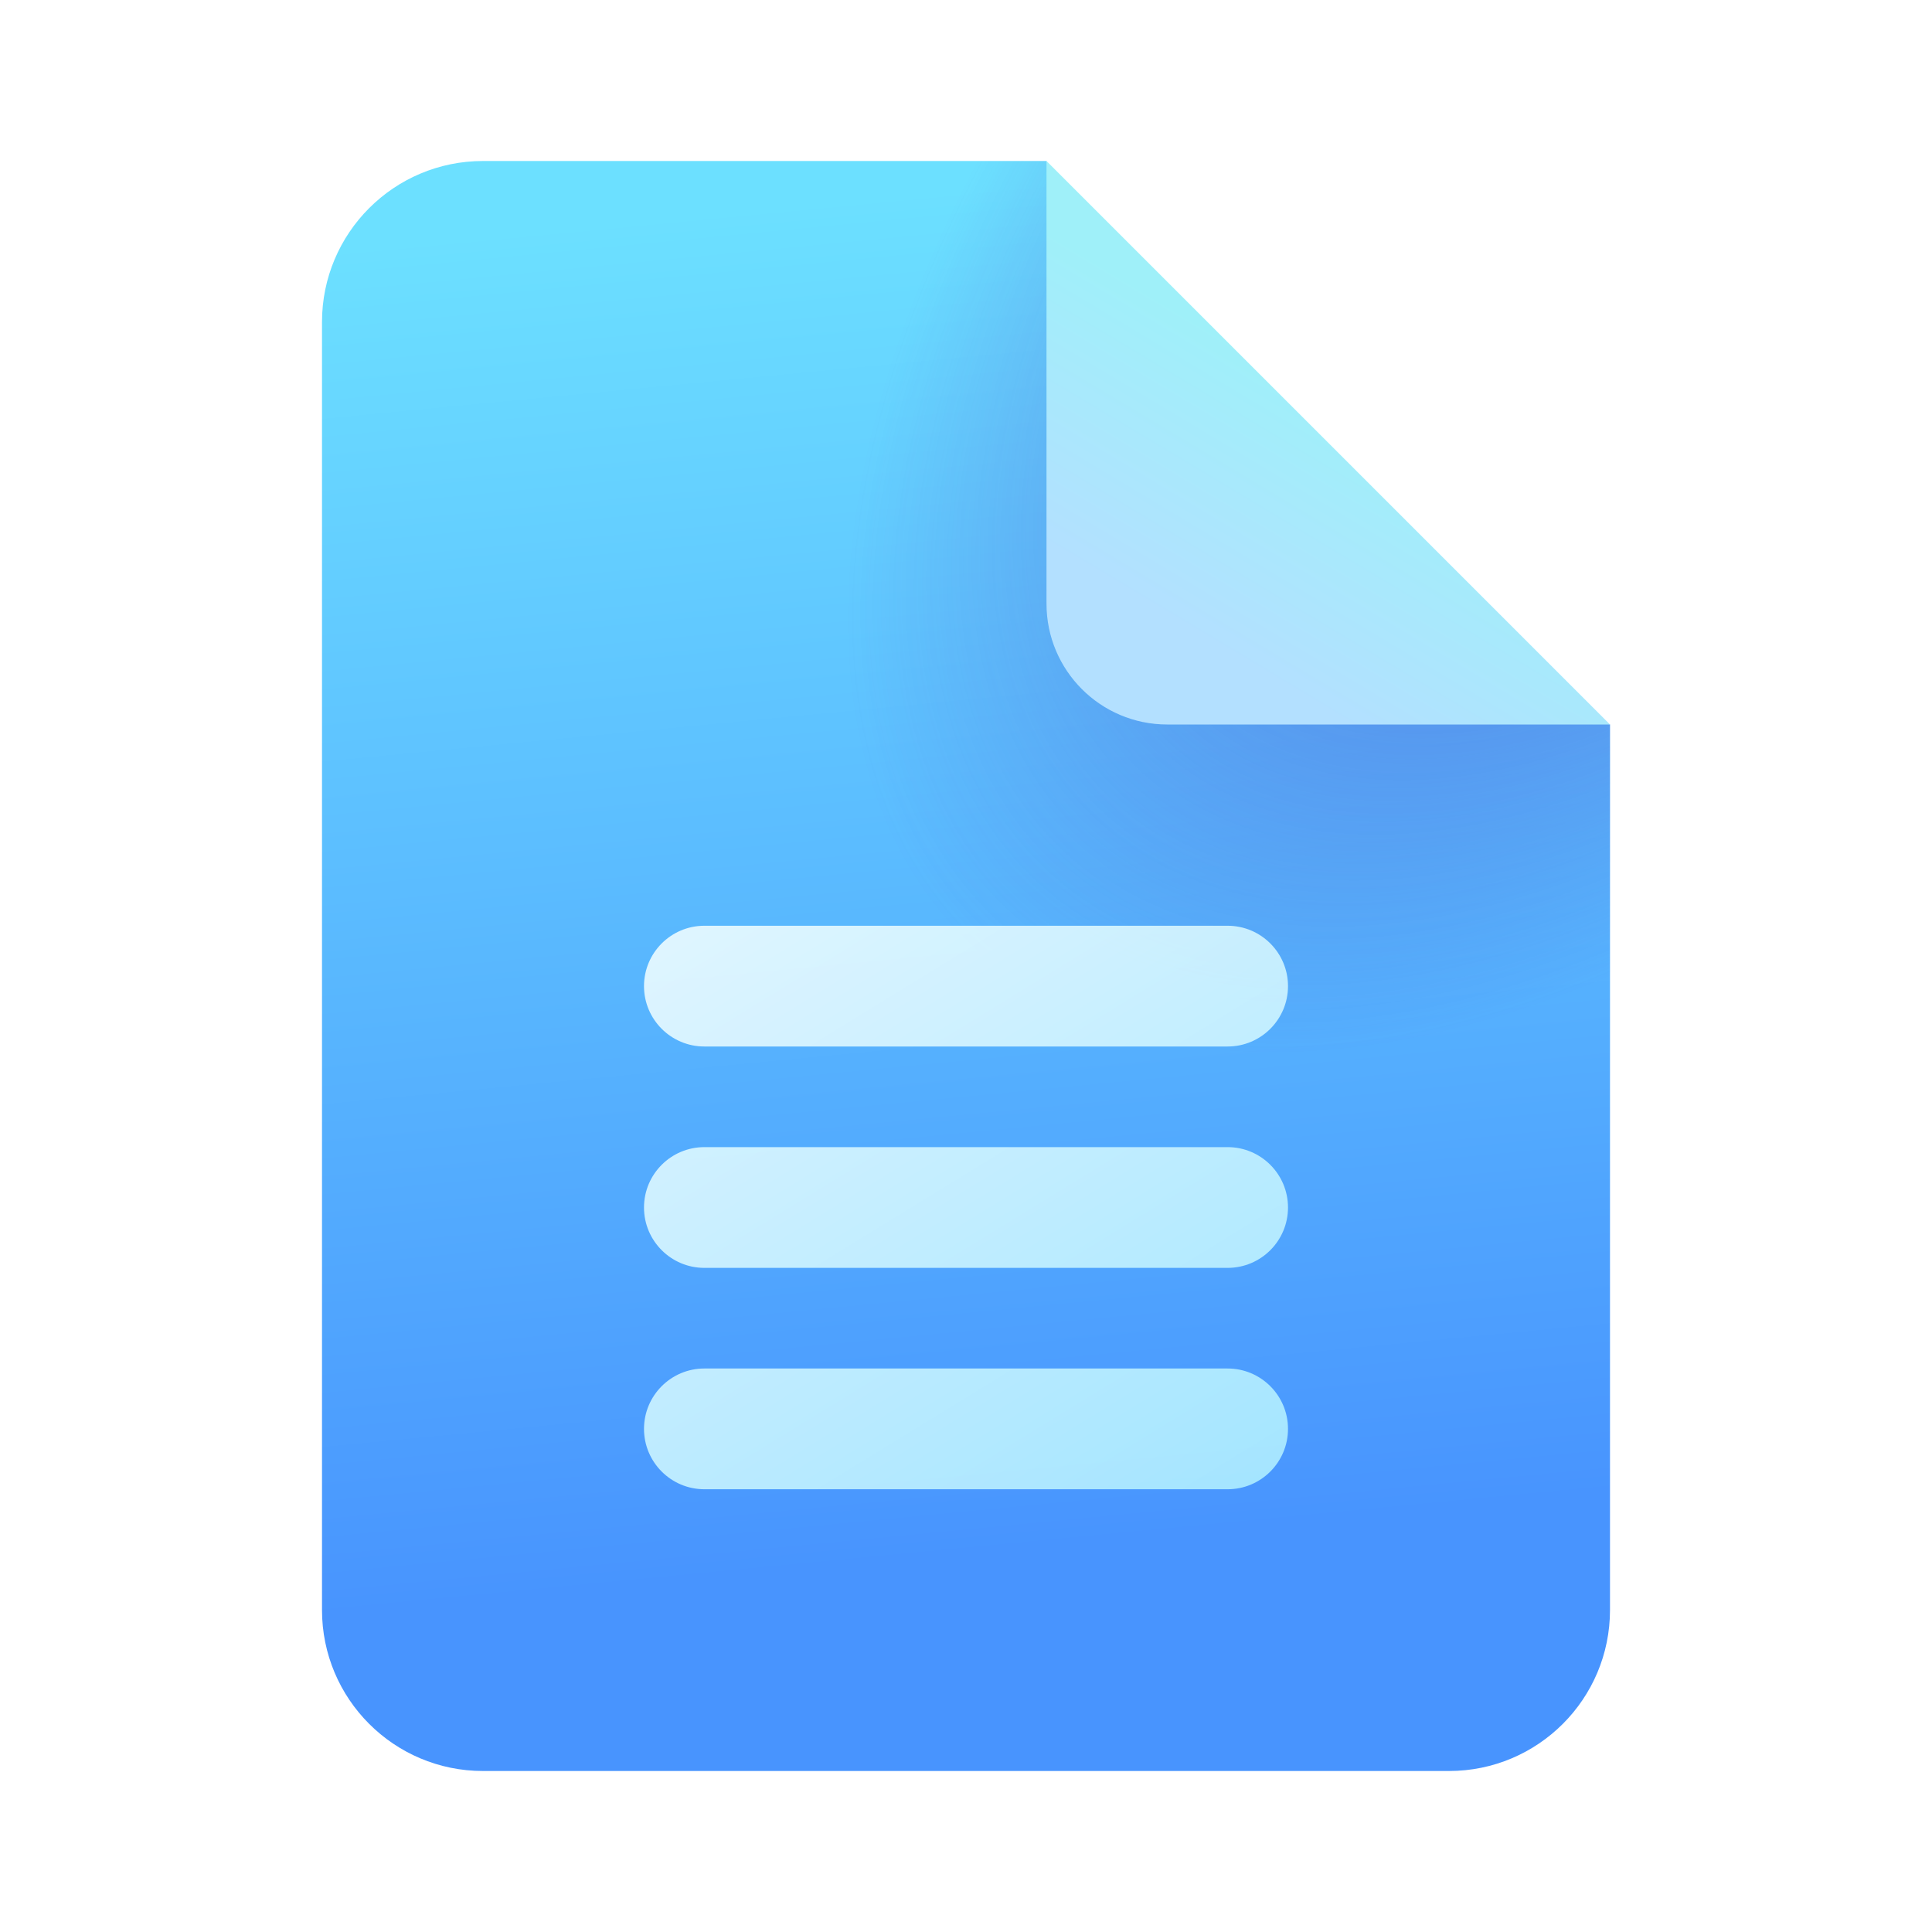
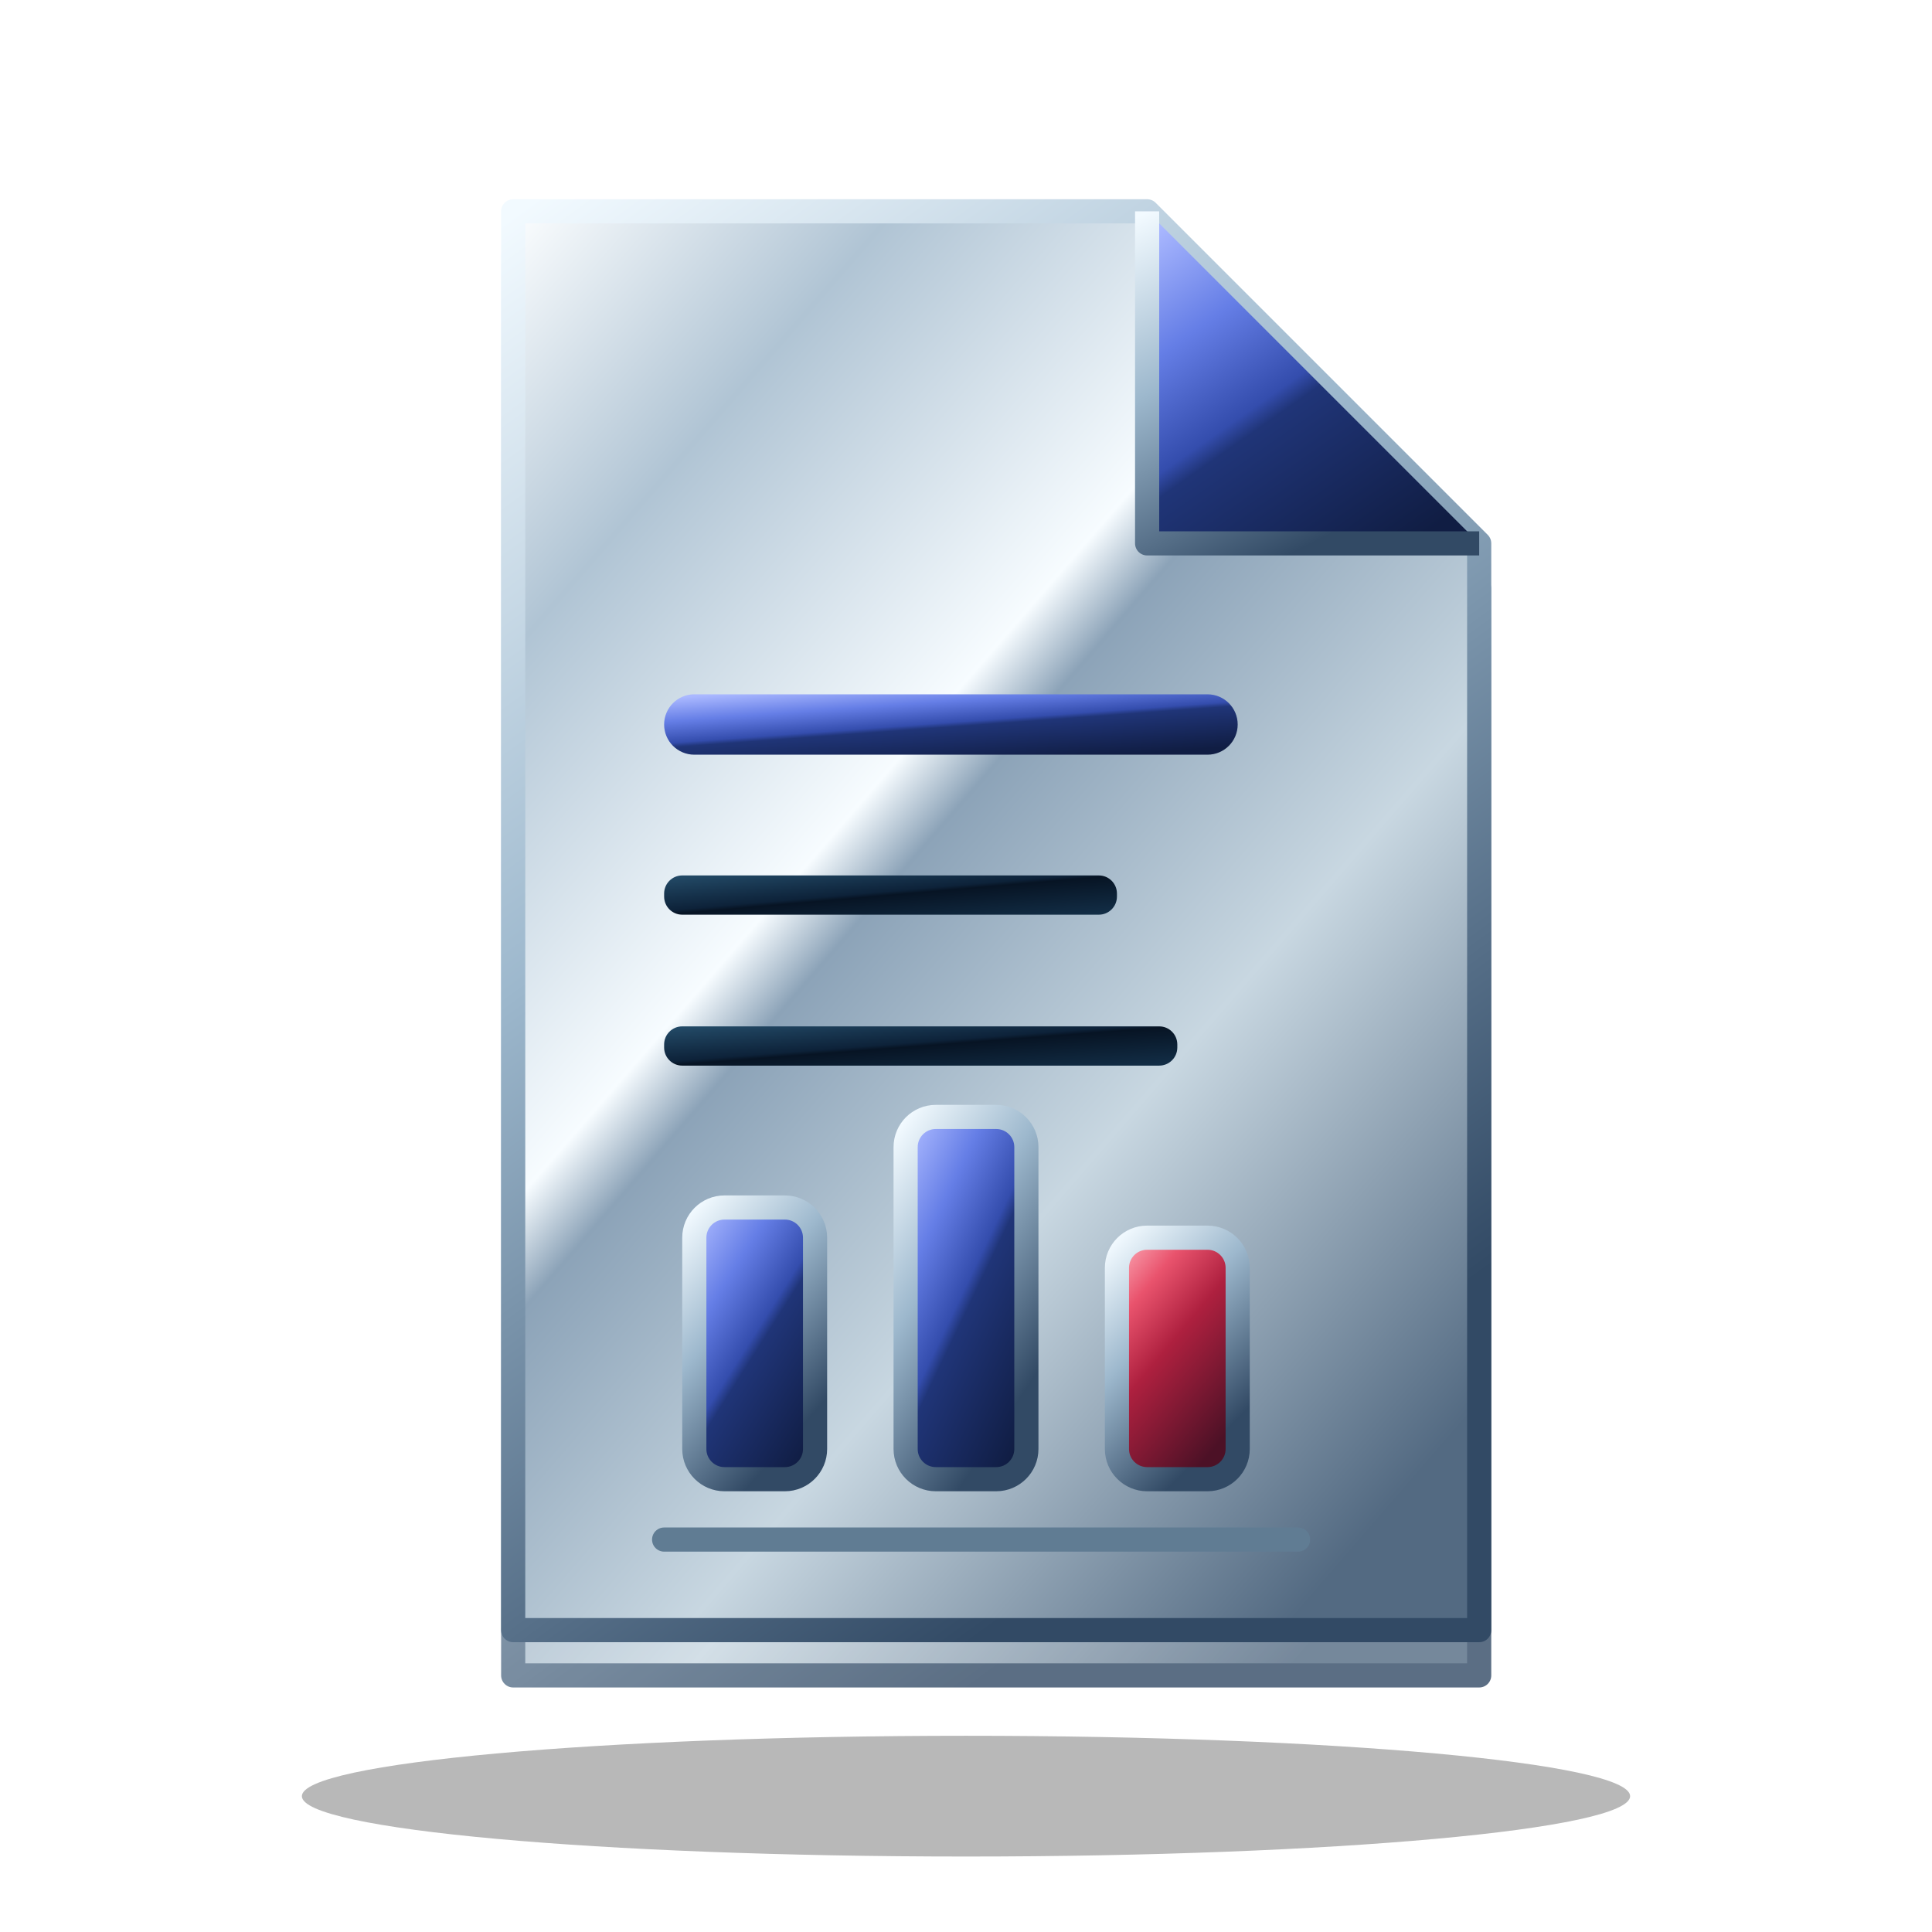
- <svg xmlns="http://www.w3.org/2000/svg" width="24" height="24" viewBox="0 0 24 24" fill="none">
-   <path d="M6 22H18C19.105 22 20 21.105 20 20V9L15 7L13 2H6C4.895 2 4 2.895 4 4V20C4 21.105 4.895 22 6 22Z" fill="url(#paint0_linear_72095_9773)" />
-   <path d="M6 22H18C19.105 22 20 21.105 20 20V9L15 7L13 2H6C4.895 2 4 2.895 4 4V20C4 21.105 4.895 22 6 22Z" fill="url(#paint1_radial_72095_9773)" fill-opacity="0.5" />
-   <path d="M13 7.5V2L20 9H14.5C13.672 9 13 8.328 13 7.5Z" fill="url(#paint2_linear_72095_9773)" />
-   <path d="M8.75 11.5C8.336 11.5 8 11.836 8 12.25C8 12.664 8.336 13 8.75 13H15.25C15.664 13 16 12.664 16 12.25C16 11.836 15.664 11.5 15.25 11.5H8.75ZM8.75 14.25C8.336 14.25 8 14.586 8 15C8 15.414 8.336 15.75 8.75 15.75H15.25C15.664 15.75 16 15.414 16 15C16 14.586 15.664 14.25 15.25 14.25H8.75ZM8.75 17C8.336 17 8 17.336 8 17.75C8 18.164 8.336 18.5 8.75 18.5H15.25C15.664 18.5 16 18.164 16 17.75C16 17.336 15.664 17 15.25 17H8.75Z" fill="url(#paint3_linear_72095_9773)" fill-opacity="0.9" />
+ <svg xmlns="http://www.w3.org/2000/svg" width="64" height="64" viewBox="0 0 64 64">
  <defs>
-     <linearGradient id="paint0_linear_72095_9773" x1="15.2" y1="2" x2="16.822" y2="18.87" gradientUnits="userSpaceOnUse">
-       <stop stop-color="#6CE0FF" />
-       <stop offset="1" stop-color="#4894FE" />
+     <linearGradient id="silver" x1="0" y1="0" x2=".8" y2="1">
+       <stop stop-color="#FCFEFF" />
+       <stop offset=".19" stop-color="#B0C4D4" />
+       <stop offset=".43" stop-color="#F7FCFF" />
+       <stop offset=".48" stop-color="#8CA3B8" />
+       <stop offset=".7" stop-color="#C8D7E1" />
+       <stop offset="1" stop-color="#536A82" />
    </linearGradient>
-     <radialGradient id="paint1_radial_72095_9773" cx="0" cy="0" r="1" gradientUnits="userSpaceOnUse" gradientTransform="translate(20.6667 2.625) rotate(133.623) scale(12.562 7.41695)">
-       <stop offset="0.362" stop-color="#4A43CB" />
-       <stop offset="1" stop-color="#4A43CB" stop-opacity="0" />
-     </radialGradient>
-     <linearGradient id="paint2_linear_72095_9773" x1="16.488" y1="4.917" x2="14.738" y2="7.833" gradientUnits="userSpaceOnUse">
-       <stop stop-color="#9FF0F9" />
-       <stop offset="1" stop-color="#B3E0FF" />
+     <linearGradient id="edge" x2=".5" y2="1">
+       <stop stop-color="#F2FAFF" />
+       <stop offset=".44" stop-color="#9DB8CD" />
+       <stop offset="1" stop-color="#324A65" />
    </linearGradient>
-     <linearGradient id="paint3_linear_72095_9773" x1="16" y1="21.3" x2="8.196" y2="8.58" gradientUnits="userSpaceOnUse">
-       <stop stop-color="#9DEAFF" />
-       <stop offset="1" stop-color="white" />
+     <linearGradient id="blue" x1=".1" y1="0" x2=".8" y2="1">
+       <stop stop-color="#AAB8FF" />
+       <stop offset=".26" stop-color="#657EE6" />
+       <stop offset=".5" stop-color="#344DAD" />
+       <stop offset=".55" stop-color="#203578" />
+       <stop offset="1" stop-color="#101D43" />
+     </linearGradient>
+     <linearGradient id="red" x2=".6" y2="1">
+       <stop stop-color="#FFB9C3" />
+       <stop offset=".26" stop-color="#E9536D" />
+       <stop offset=".52" stop-color="#AE203F" />
+       <stop offset="1" stop-color="#4C1126" />
+     </linearGradient>
+     <linearGradient id="glass" x2="1" y2="1">
+       <stop stop-color="#244C69" />
+       <stop offset=".45" stop-color="#0D2239" />
+       <stop offset=".5" stop-color="#071424" />
+       <stop offset="1" stop-color="#132F48" />
+     </linearGradient>
+     <linearGradient id="green" x2=".5" y2="1">
+       <stop stop-color="#AEEDD9" />
+       <stop offset=".5" stop-color="#399E85" />
+       <stop offset="1" stop-color="#123E38" />
+     </linearGradient>
+     <linearGradient id="amber" x2=".5" y2="1">
+       <stop stop-color="#FFF3C7" />
+       <stop offset=".4" stop-color="#D7A34A" />
+       <stop offset="1" stop-color="#75511D" />
    </linearGradient>
  </defs>
+   <ellipse cx="32" cy="59.5" rx="22" ry="2" fill="#000" opacity=".28" />
+   <g transform="translate(0 1.5)" opacity=".8">
+     <path d="M17 7H38L49 18V54H17Z" fill="url(#silver)" stroke="url(#edge)" stroke-width="0.8" stroke-linejoin="round" />
+     <path d="M38 7V18H49" fill="url(#blue)" stroke="url(#edge)" stroke-width="0.8" stroke-linejoin="round" />
+     <rect x="22" y="23" width="19" height="2" rx="1" fill="url(#blue)" stroke="url(#edge)" stroke-width="0" />
+     <rect x="22" y="29" width="15" height="1.3" rx="0.6" fill="url(#glass)" stroke="url(#edge)" stroke-width="0" />
+     <rect x="22" y="34" width="17" height="1.3" rx="0.6" fill="url(#glass)" stroke="url(#edge)" stroke-width="0" />
+     <rect x="23" y="40" width="4" height="9" rx="1" fill="url(#blue)" stroke="url(#edge)" stroke-width="0.8" />
+     <rect x="30" y="37" width="4" height="12" rx="1" fill="url(#blue)" stroke="url(#edge)" stroke-width="0.8" />
+     <rect x="37" y="41" width="4" height="8" rx="1" fill="url(#red)" stroke="url(#edge)" stroke-width="0.8" />
+     <path d="M22 51H43" fill="none" stroke="#607C93" stroke-width="0.8" opacity="1" stroke-linecap="round" stroke-linejoin="round" />
+   </g>
+   <g>
+     <path d="M17 7H38L49 18V54H17Z" fill="url(#silver)" stroke="url(#edge)" stroke-width="0.8" stroke-linejoin="round" />
+     <path d="M38 7V18H49" fill="url(#blue)" stroke="url(#edge)" stroke-width="0.8" stroke-linejoin="round" />
+     <rect x="22" y="23" width="19" height="2" rx="1" fill="url(#blue)" stroke="url(#edge)" stroke-width="0" />
+     <rect x="22" y="29" width="15" height="1.3" rx="0.6" fill="url(#glass)" stroke="url(#edge)" stroke-width="0" />
+     <rect x="22" y="34" width="17" height="1.3" rx="0.6" fill="url(#glass)" stroke="url(#edge)" stroke-width="0" />
+     <rect x="23" y="40" width="4" height="9" rx="1" fill="url(#blue)" stroke="url(#edge)" stroke-width="0.8" />
+     <rect x="30" y="37" width="4" height="12" rx="1" fill="url(#blue)" stroke="url(#edge)" stroke-width="0.8" />
+     <rect x="37" y="41" width="4" height="8" rx="1" fill="url(#red)" stroke="url(#edge)" stroke-width="0.8" />
+     <path d="M22 51H43" fill="none" stroke="#607C93" stroke-width="0.8" opacity="1" stroke-linecap="round" stroke-linejoin="round" />
+   </g>
</svg>
